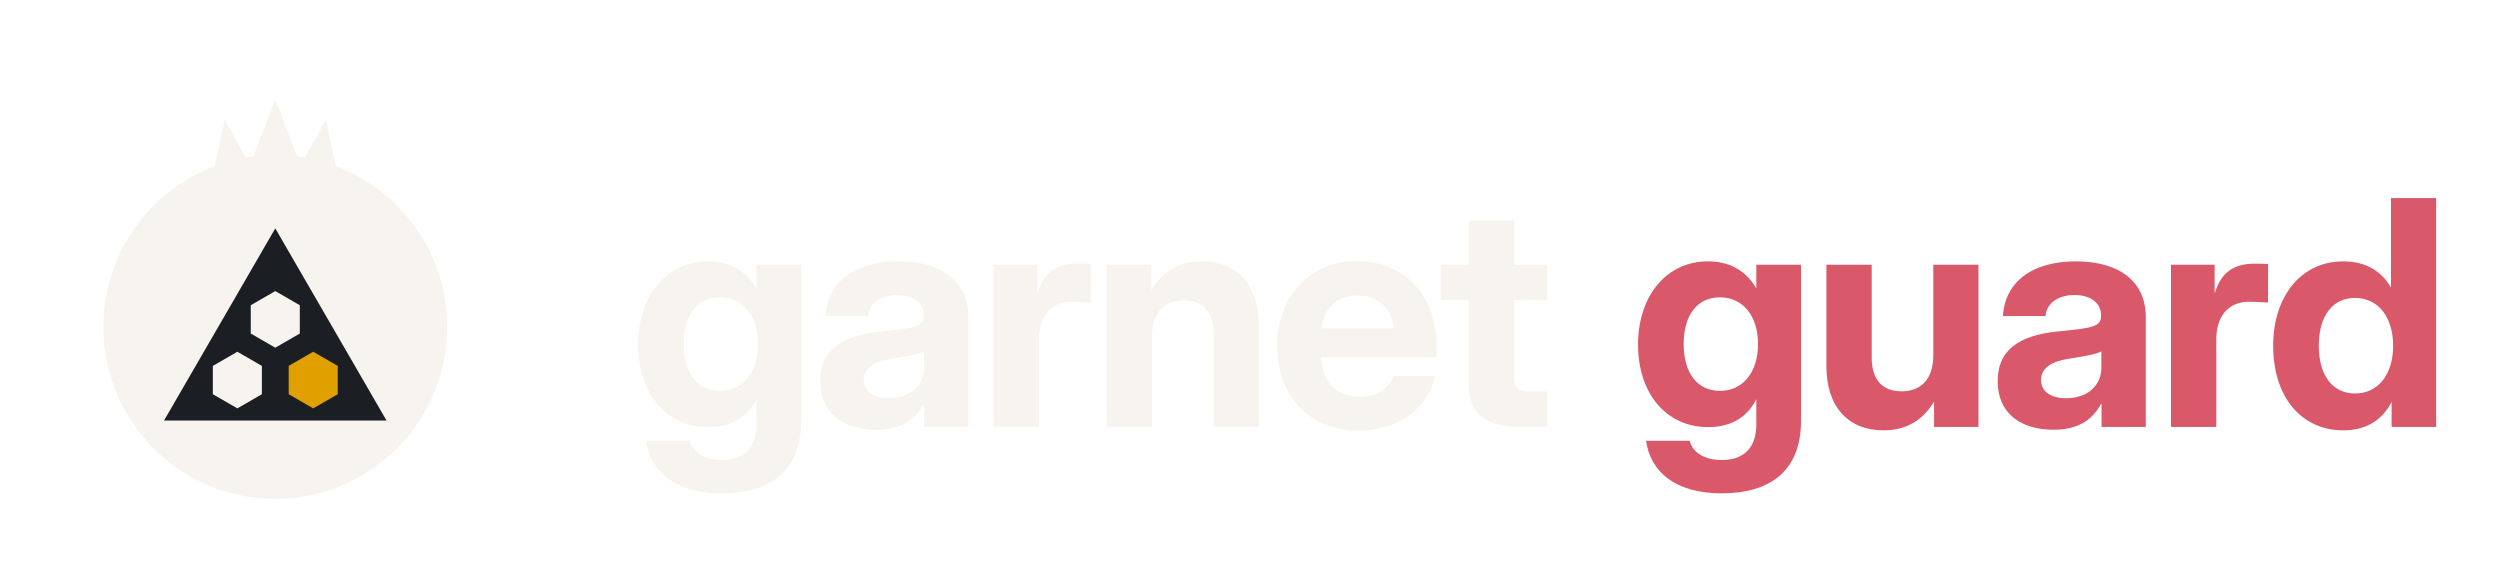
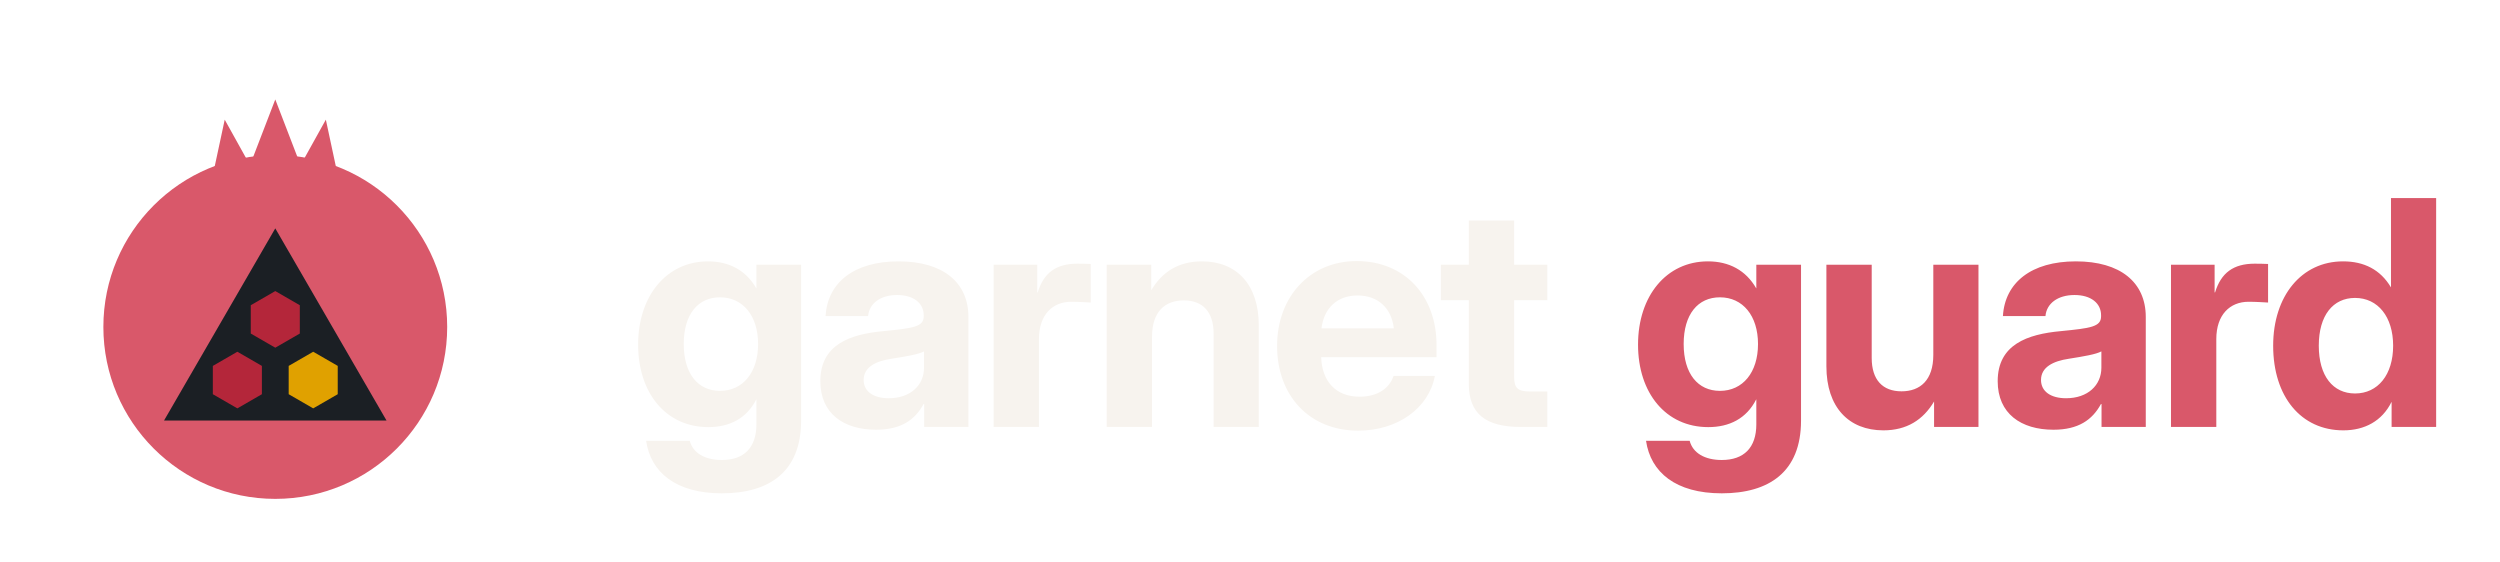
<svg xmlns="http://www.w3.org/2000/svg" viewBox="0 0 445 100" width="445" height="100" role="img" aria-label="Garnet Guard">
  <g transform="translate(4,6) scale(0.9)">
-     <circle cx="50.00" cy="58.00" r="34.00" fill="#F7F3EE" />
-     <polygon points="37.00,31.00 40.00,17.00 45.00,26.00 50.00,13.00 55.00,26.00 60.00,17.00 63.00,31.00" fill="#F7F3EE" />
+     <circle cx="50.00" cy="58.00" r="34.00" fill="#D9586A" />
+     <polygon points="37.00,31.00 40.00,17.00 45.00,26.00 50.00,13.00 55.00,26.00 60.00,17.00 63.00,31.00" fill="#D9586A" />
    <polygon points="50.00,38.50 72.00,76.50 28.00,76.50" fill="#1B1F24" />
-     <polygon points="50.00,50.90 54.85,53.70 54.85,59.30 50.00,62.10 45.15,59.30 45.15,53.70" fill="#F7F3EE" />
-     <polygon points="42.50,62.90 47.35,65.70 47.35,71.30 42.50,74.10 37.65,71.30 37.65,65.70" fill="#F7F3EE" />
+     <polygon points="50.00,50.90 54.85,53.70 54.85,59.30 50.00,62.10 45.15,59.30 45.15,53.70" fill="#B4263A" />
+     <polygon points="42.50,62.90 47.35,65.70 47.35,71.30 42.50,74.10 37.65,71.30 37.65,65.70" fill="#B4263A" />
    <polygon points="57.50,62.90 62.35,65.70 62.35,71.30 57.50,74.10 52.65,71.30 52.65,65.70" fill="#E0A100" />
  </g>
  <path d="M128.488 87.812C136.855 87.812 142.598 84.039 142.598 74.879V47.125H134.641V51.309H134.613C132.781 48.109 129.773 46.523 126.027 46.523C118.645 46.523 113.586 52.676 113.586 61.344C113.586 69.957 118.535 76.027 126.082 76.027C129.855 76.027 132.891 74.496 134.613 71.105H134.641V75.535C134.641 79.691 132.426 81.879 128.488 81.879C125.48 81.879 123.348 80.648 122.773 78.461H115.008C115.828 84.066 120.285 87.812 128.488 87.812ZM128.16 69.574C124.25 69.574 121.707 66.539 121.707 61.234C121.707 55.93 124.25 52.922 128.16 52.922C132.234 52.922 134.941 56.203 134.941 61.234C134.941 66.293 132.234 69.574 128.16 69.574ZM155.945 76.492C160.374 76.492 162.863 74.742 164.394 71.926H164.503V76.0H172.378V56.422C172.378 50.242 167.839 46.523 159.937 46.523C152.007 46.523 147.304 50.297 146.948 56.258H154.523C154.714 54.043 156.683 52.512 159.691 52.512C162.644 52.512 164.421 53.988 164.421 56.121V56.312C164.421 58.172 162.562 58.418 157.284 58.938C151.269 59.484 146.019 61.344 146.019 67.852C146.019 73.621 150.175 76.492 155.945 76.492ZM158.187 70.887C155.48 70.887 153.73 69.684 153.73 67.633C153.73 65.336 155.917 64.27 158.679 63.859C161.277 63.449 163.546 63.066 164.476 62.547V65.445C164.476 68.562 162.07 70.887 158.187 70.887ZM176.866 76.0H184.932V60.359C184.932 56.012 187.366 53.715 190.674 53.715C192.041 53.715 193.545 53.824 194.147 53.852V46.988C193.491 46.961 192.698 46.934 191.768 46.934C187.967 46.934 185.78 48.574 184.713 52.047H184.631V47.125H176.866ZM205.06 59.949C205.06 55.465 207.384 53.469 210.72 53.469C214.084 53.469 216.025 55.52 216.025 59.402V76.0H224.064V57.926C224.064 50.625 220.099 46.523 213.947 46.523C209.791 46.523 206.865 48.383 204.923 51.664V47.125H196.994V76.0H205.06ZM241.759 76.656C248.759 76.656 254.337 72.664 255.403 66.922H248.048C247.309 69.164 245.149 70.613 242.005 70.613C237.766 70.613 235.305 67.852 235.169 63.586H255.704V61.426C255.704 52.621 249.989 46.469 241.485 46.469C233.2 46.469 227.321 52.785 227.321 61.59C227.321 70.367 233.009 76.656 241.759 76.656ZM235.223 58.445C235.661 54.836 238.04 52.594 241.649 52.594C245.286 52.594 247.692 54.836 248.102 58.445ZM275.422 47.125H269.516V39.25H261.449V47.125H256.473V53.441H261.449V68.344C261.449 73.594 264.375 76.0 270.719 76.0H275.422V69.684H272.332C270.145 69.684 269.516 69.055 269.516 67.086V53.441H275.422Z" fill="#F7F3EE" />
  <path d="M306.473 87.812C314.84 87.812 320.583 84.039 320.583 74.879V47.125H312.626V51.309H312.598C310.766 48.109 307.758 46.523 304.012 46.523C296.63 46.523 291.571 52.676 291.571 61.344C291.571 69.957 296.52 76.027 304.067 76.027C307.84 76.027 310.876 74.496 312.598 71.105H312.626V75.535C312.626 79.691 310.411 81.879 306.473 81.879C303.465 81.879 301.333 80.648 300.758 78.461H292.993C293.813 84.066 298.27 87.812 306.473 87.812ZM306.145 69.574C302.235 69.574 299.692 66.539 299.692 61.234C299.692 55.93 302.235 52.922 306.145 52.922C310.219 52.922 312.926 56.203 312.926 61.234C312.926 66.293 310.219 69.574 306.145 69.574ZM335.242 76.602C339.398 76.602 342.324 74.742 344.265 71.461V76.0H352.168V47.125H344.129V63.176C344.129 67.66 341.805 69.656 338.469 69.656C335.105 69.656 333.164 67.605 333.164 63.723V47.125H325.098V65.199C325.098 72.5 329.09 76.602 335.242 76.602ZM365.515 76.492C369.944 76.492 372.433 74.742 373.964 71.926H374.073V76.0H381.948V56.422C381.948 50.242 377.409 46.523 369.507 46.523C361.577 46.523 356.874 50.297 356.519 56.258H364.093C364.284 54.043 366.253 52.512 369.261 52.512C372.214 52.512 373.991 53.988 373.991 56.121V56.312C373.991 58.172 372.132 58.418 366.855 58.938C360.839 59.484 355.589 61.344 355.589 67.852C355.589 73.621 359.745 76.492 365.515 76.492ZM367.757 70.887C365.05 70.887 363.3 69.684 363.3 67.633C363.3 65.336 365.487 64.27 368.249 63.859C370.847 63.449 373.116 63.066 374.046 62.547V65.445C374.046 68.562 371.64 70.887 367.757 70.887ZM386.436 76.0H394.502V60.359C394.502 56.012 396.936 53.715 400.244 53.715C401.612 53.715 403.115 53.824 403.717 53.852V46.988C403.061 46.961 402.268 46.934 401.338 46.934C397.537 46.934 395.35 48.574 394.283 52.047H394.201V47.125H386.436ZM417.119 76.602C420.919 76.602 424.009 74.934 425.677 71.57H425.705V76.0H433.634V35.258H425.595V51.117H425.568C423.708 48.0 420.81 46.523 417.064 46.523C409.681 46.523 404.623 52.676 404.623 61.535C404.623 70.586 409.572 76.602 417.119 76.602ZM419.197 70.039C415.287 70.039 412.744 66.949 412.744 61.535C412.744 56.121 415.287 53.031 419.197 53.031C423.271 53.031 425.978 56.395 425.978 61.535C425.978 66.703 423.271 70.039 419.197 70.039Z" fill="#D9586A" />
</svg>
